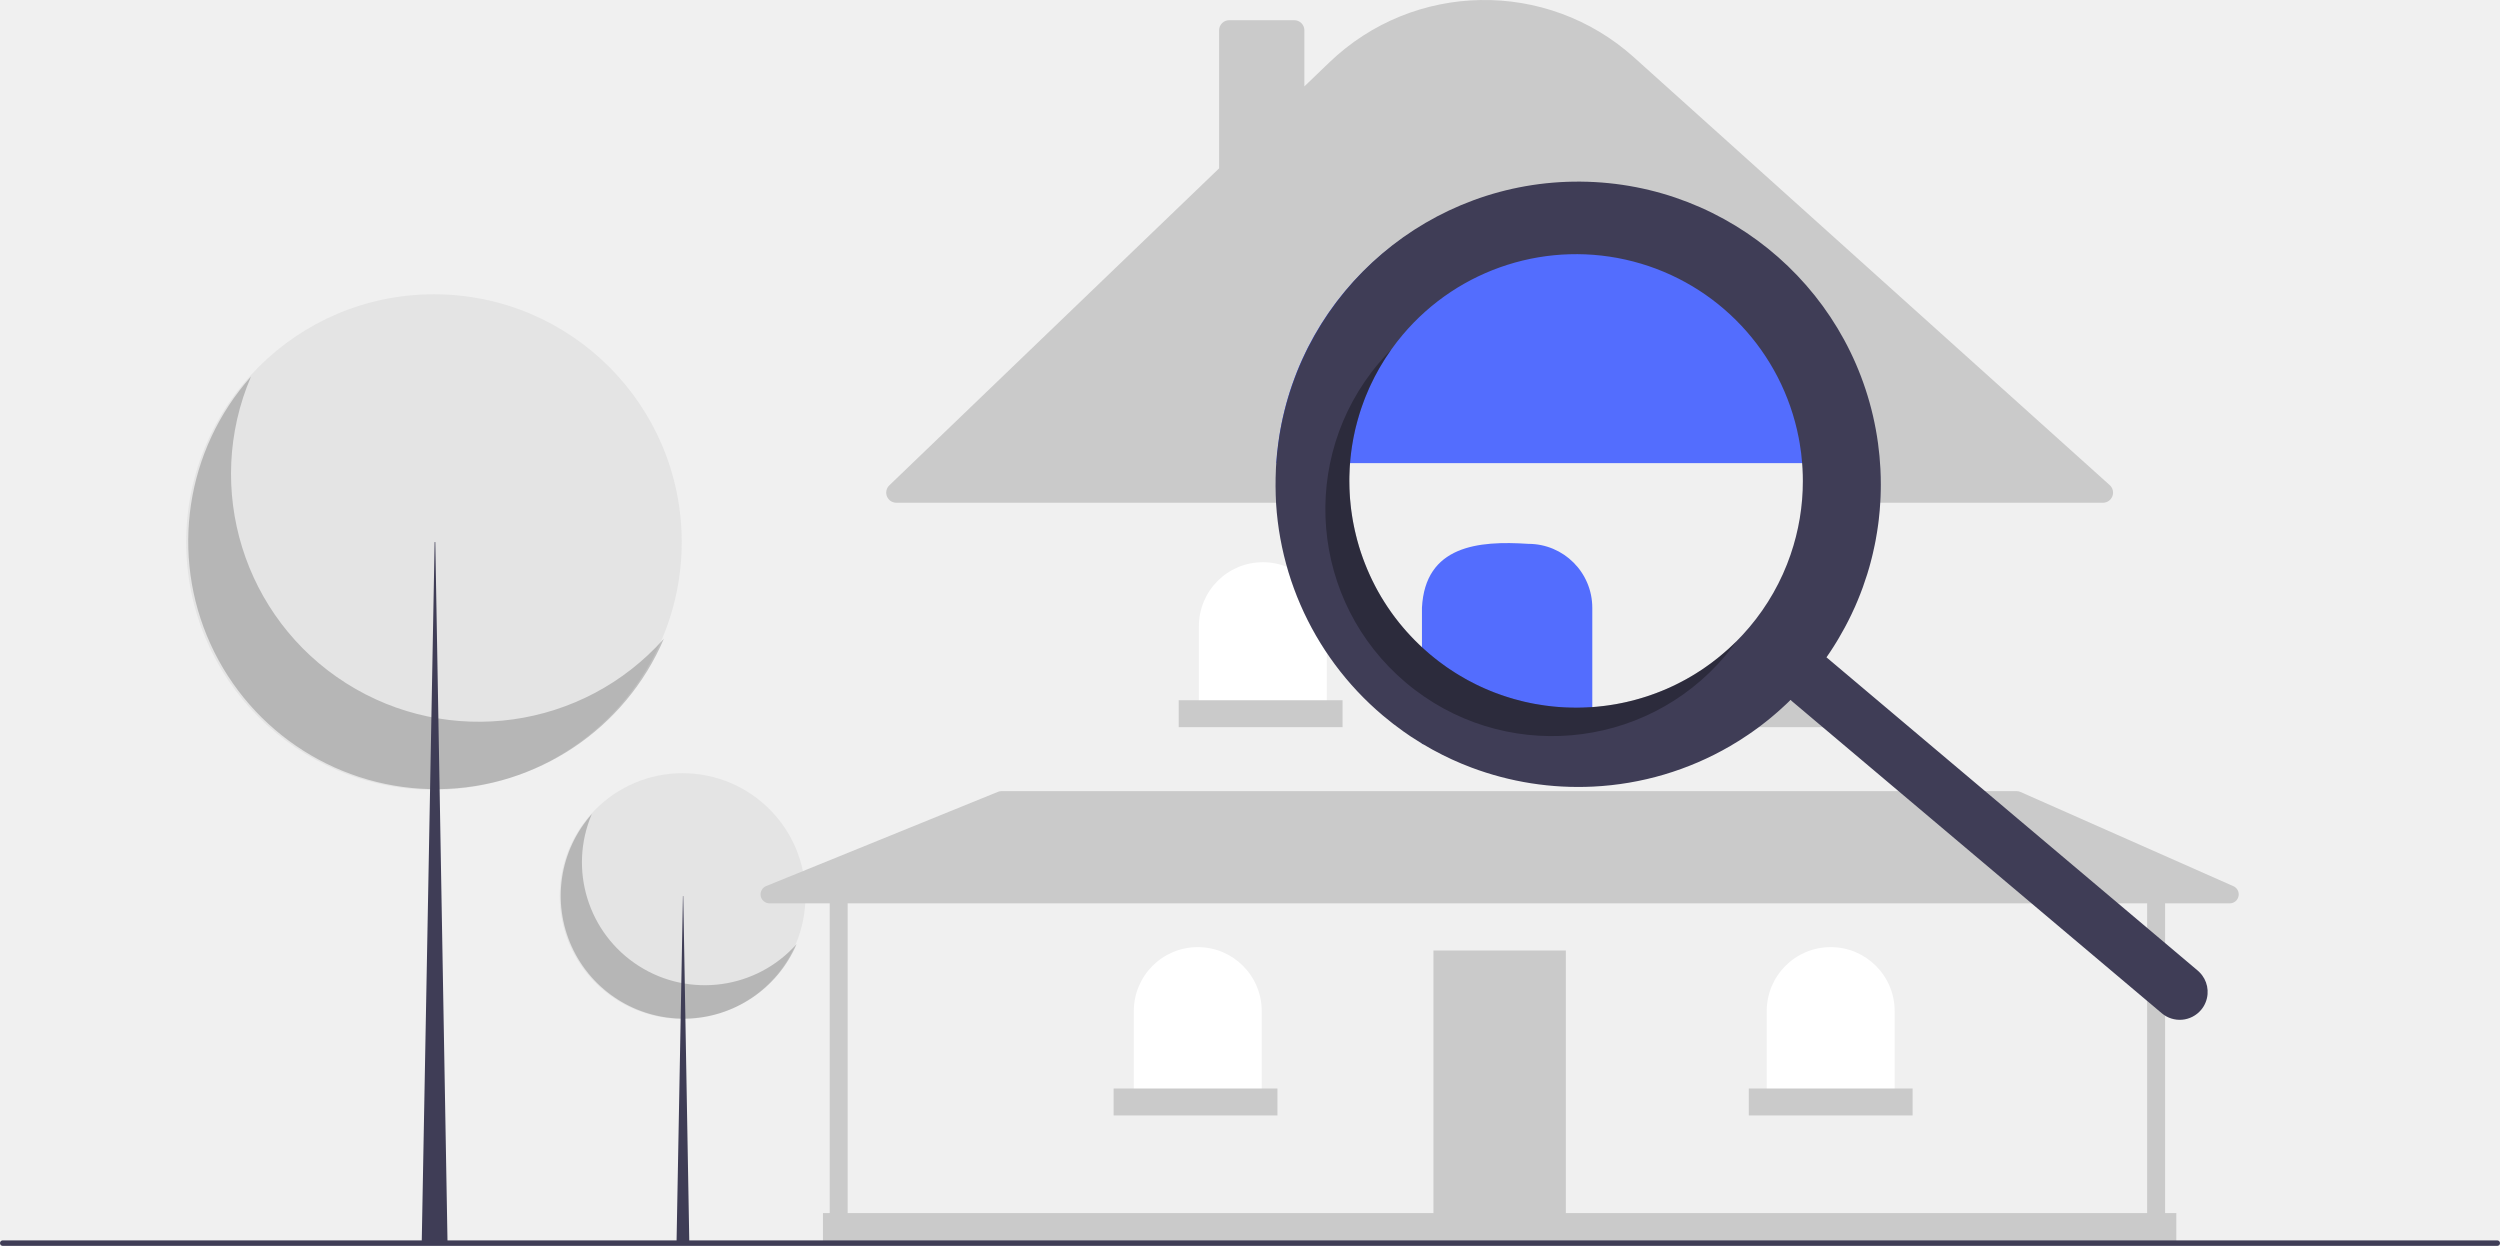
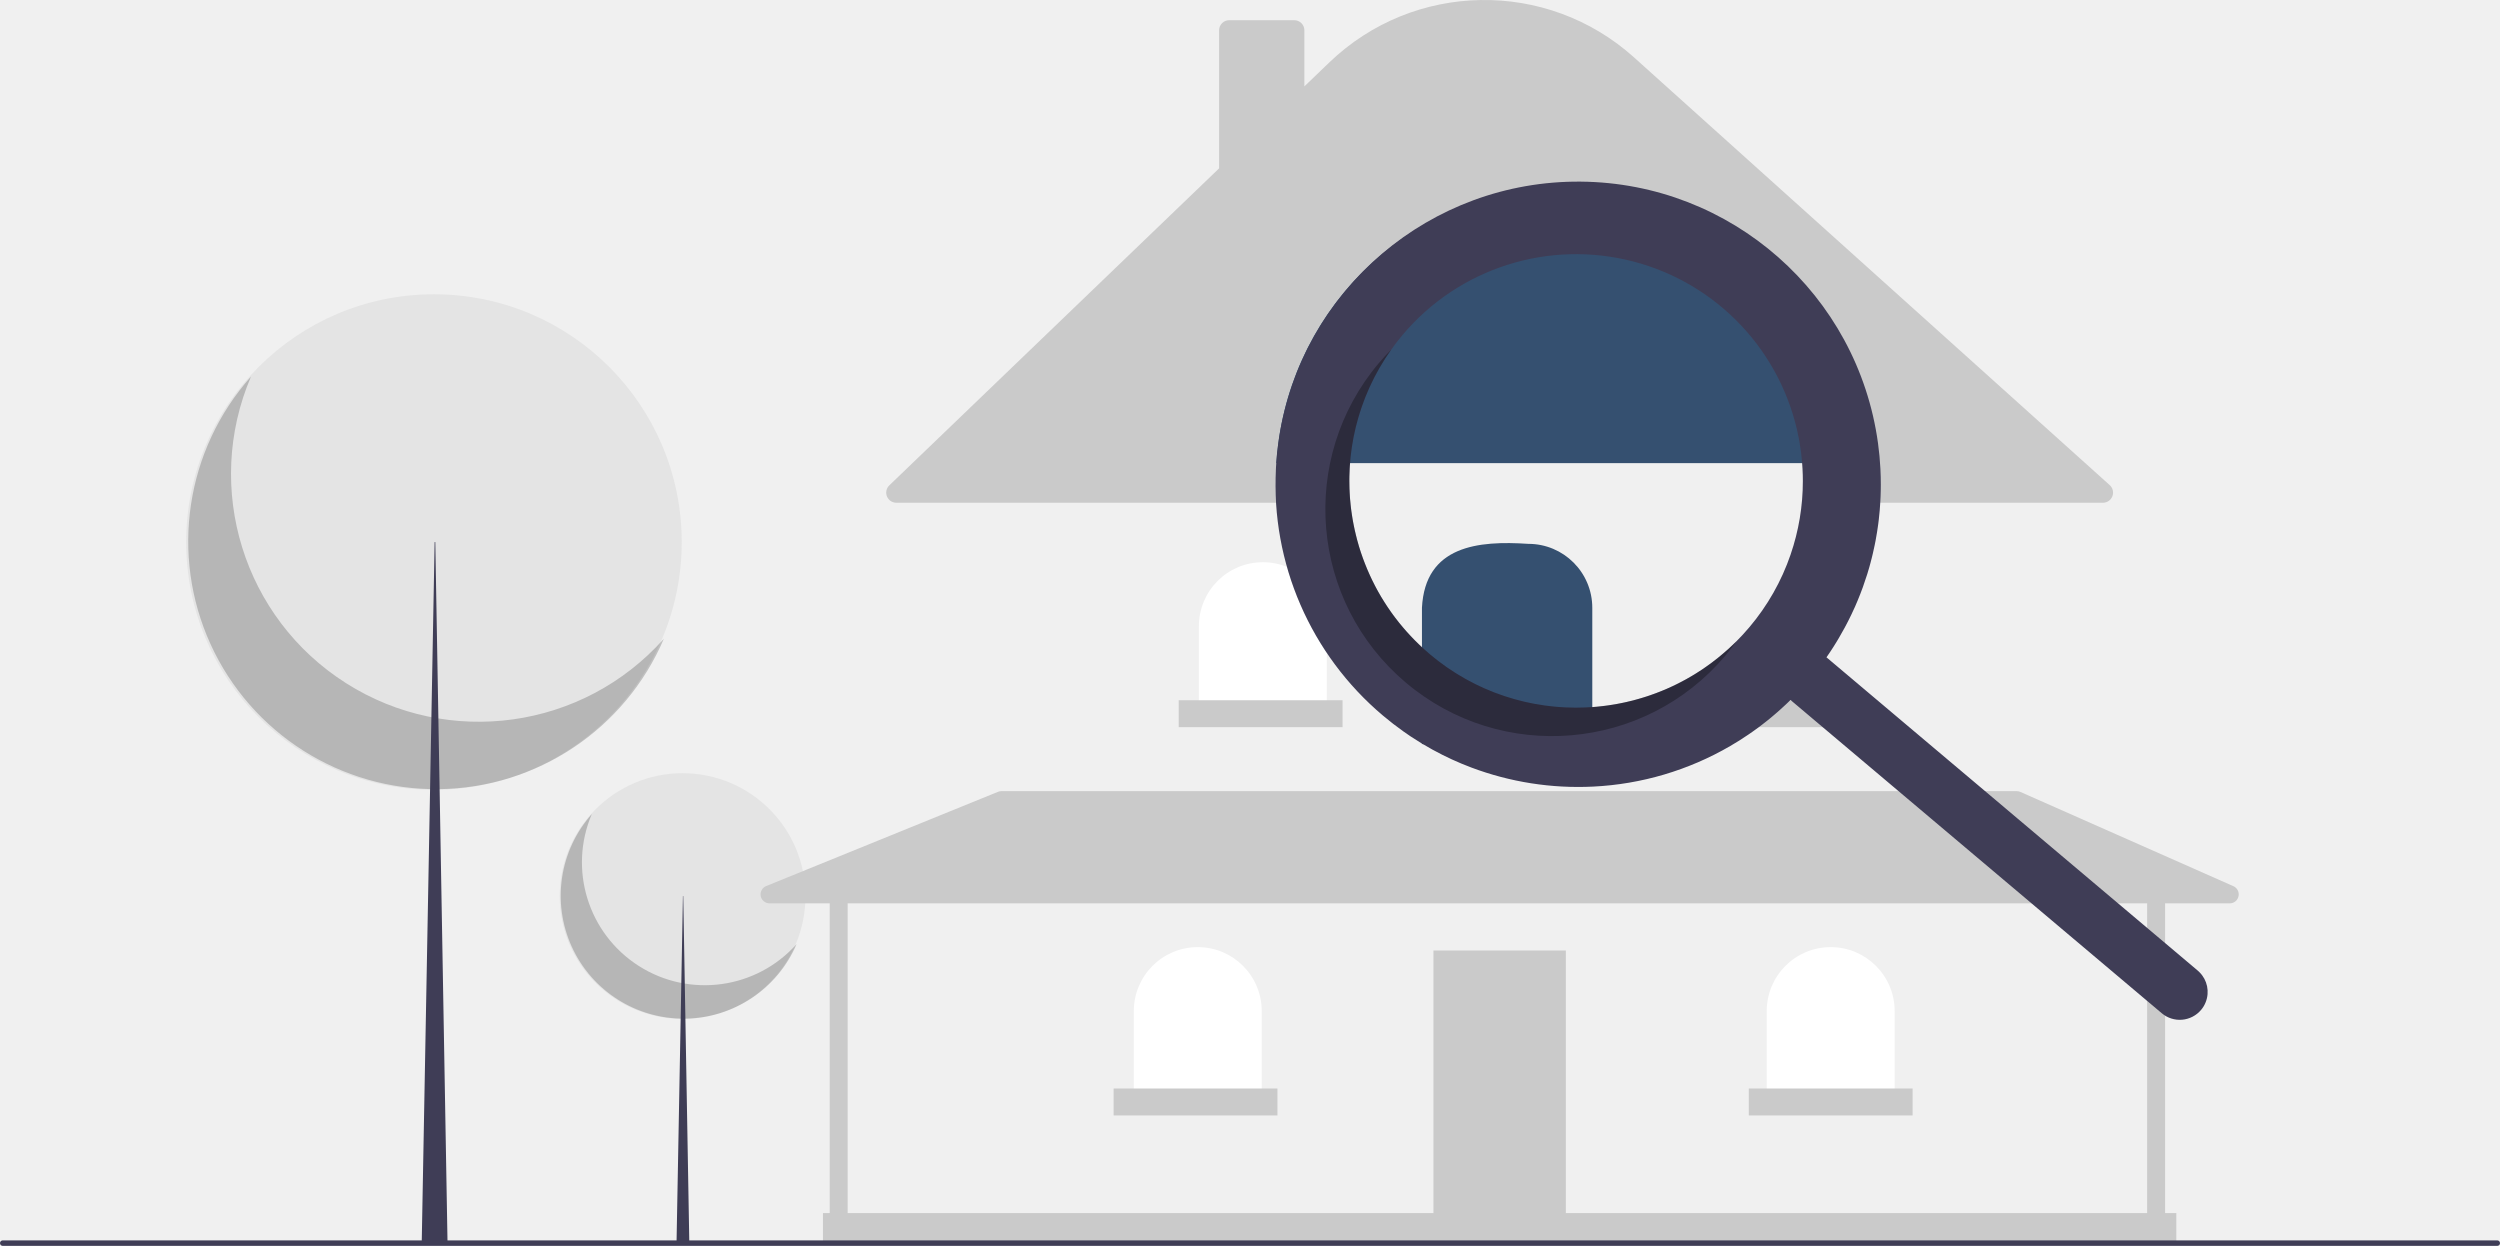
<svg xmlns="http://www.w3.org/2000/svg" id="b0a90d81-7e1f-4f8c-9d79-343dd98718ba" data-name="Layer 1" width="909" height="453" viewBox="0 0 909 453">
  <circle cx="248.187" cy="325.819" r="44.682" fill="#e4e4e4" />
  <path d="M360.695,519.474a44.686,44.686,0,0,0,74.454,47.29A44.686,44.686,0,1,1,360.695,519.474Z" transform="translate(-145.5 -223.5)" opacity="0.2" style="isolation:isolate" />
  <polygon points="248.31 325.819 248.432 325.819 250.642 452.5 245.977 452.5 248.31 325.819" fill="#3f3d56" />
  <circle cx="157.782" cy="197.087" r="90.087" fill="#e4e4e4" />
  <path d="M236.764,360.416A90.094,90.094,0,0,0,386.876,455.762,90.095,90.095,0,1,1,236.764,360.416Z" transform="translate(-145.5 -223.5)" opacity="0.2" style="isolation:isolate" />
  <polygon points="158.029 197.087 158.277 197.087 162.732 452.5 153.327 452.5 158.029 197.087" fill="#3f3d56" />
  <rect x="338.809" y="320.3" width="412.922" height="122.408" fill="#f0f0f0" />
  <rect x="521.196" y="345.597" width="48.147" height="97.11" fill="#cacaca" />
  <rect x="362.882" y="175.859" width="364.775" height="112.615" fill="#f0f0f0" />
  <path d="M910.139,406.295H471.401a3.672,3.672,0,0,1-2.545-6.32l119.907-115.256V234.517a3.676,3.676,0,0,1,3.672-3.672h23.665a3.676,3.676,0,0,1,3.672,3.672v20.396l9.057-8.706a81.373,81.373,0,0,1,110.8-1.842L912.594,399.892a3.673,3.673,0,0,1-2.455,6.403Z" transform="translate(-145.5 -223.5)" fill="#cacaca" />
  <path d="M459.176,204.421h0a23.257,23.257,0,0,1,23.257,23.257v31.418a0,0,0,0,1,0,0H435.919a0,0,0,0,1,0,0v-31.418A23.257,23.257,0,0,1,459.176,204.421Z" fill="#fff" />
  <path d="M545.27,204.829h0a23.257,23.257,0,0,1,23.257,23.257v31.418a0,0,0,0,1,0,0H522.012a0,0,0,0,1,0,0v-31.418A23.257,23.257,0,0,1,545.27,204.829Z" fill="#fff" />
  <path d="M631.363,205.237h0a23.257,23.257,0,0,1,23.257,23.257v31.418a0,0,0,0,1,0,0H608.106a0,0,0,0,1,0,0v-31.418A23.257,23.257,0,0,1,631.363,205.237Z" fill="#fff" />
  <path d="M665.637,344.373h0a23.257,23.257,0,0,1,23.257,23.257v31.418a0,0,0,0,1,0,0H642.38a0,0,0,0,1,0,0v-31.418A23.257,23.257,0,0,1,665.637,344.373Z" fill="#fff" />
  <path d="M435.511,344.373h0a23.257,23.257,0,0,1,23.257,23.257v31.418a0,0,0,0,1,0,0H412.254a0,0,0,0,1,0,0v-31.418A23.257,23.257,0,0,1,435.511,344.373Z" fill="#fff" />
  <path d="M957.557,545.711,880.097,511.437a3.264,3.264,0,0,0-1.321-.279H509.618a3.263,3.263,0,0,0-1.229.24l-84.315,34.274a3.264,3.264,0,0,0,1.229,6.288H447.179v112.615h-2.448V676H936.809V664.575h-4.08v-112.615H956.236A3.264,3.264,0,0,0,957.557,545.711Zm-31.356,118.864H453.707v-112.615H926.2Z" transform="translate(-145.5 -223.5)" fill="#cacaca" />
  <rect x="428.575" y="254.608" width="59.572" height="9.793" fill="#cacaca" />
  <rect x="515.892" y="254.608" width="59.572" height="9.793" fill="#cacaca" />
  <rect x="603.209" y="254.608" width="59.572" height="9.793" fill="#cacaca" />
  <rect x="635.851" y="395.784" width="59.572" height="9.793" fill="#cacaca" />
  <rect x="404.909" y="395.784" width="59.572" height="9.793" fill="#cacaca" />
  <path d="M1053.5,676.5h-907a1,1,0,0,1,0-2h907a1,1,0,0,1,0,2Z" transform="translate(-145.5 -223.5)" fill="#3f3d56" />
  <path d="M825.366,397.68c0,.64-.01,1.29-.02,1.93-.01.77-.03,1.53-.06,2.3-.03.67-.06,1.33-.1,1.99-.12,2.21-.31,4.41-.57,6.62-.06.56-.13,1.11-.21,1.67-.06.43-.12.87-.19,1.31-.07.49-.14.98-.22,1.47q-.24,1.56-.54,3.12c-.1.52-.2,1.04-.31,1.56-.21,1.03-.44,2.07-.68,3.1-.02.08-.04.17-.06.25-.12.51-.24,1.01-.37,1.52-.04.15-.07.29-.12.44-.09.38-.19.76-.29,1.14-.14.53-.28,1.05-.43,1.58-.24.82-.48,1.63-.73,2.45a2.581,2.581,0,0,0-.08.26c-.48,1.55-.99,3.08-1.55,4.6-.29.8-.6,1.61-.91,2.41-.31.8-.63,1.6-.96,2.39-.32.77-.65,1.54-.98,2.3-.08.18-.16.36-.25.54-.35.79-.71,1.56-1.08,2.33-.01.01-.01.03-.02.04-.29.62-.6,1.24-.91,1.85a.075.075,0,0,1-.02.05c-.3.6-.61,1.2-.93,1.79l-.51.97-.06.11c-.64,1.19-1.3,2.37-2,3.54-.15.26-.3.52-.45.77-.15.26-.31.52-.47.77q-.15.27-.33.54c-.21.34-.42.69-.64,1.03-.04.07-.09.14-.13.21-.38.59-.76,1.17-1.14,1.76-.47.71-.95,1.41-1.44,2.11l-10.86,17.38-.47-.39-.13-.12h-.01l-.43-.36-1.18-1c-.36.35-.71.7-1.07,1.04-.14.14-.29.27-.43.41-.11.1-.21.2-.32.3a104.718,104.718,0,0,1-69.98,29.75h-.03a114.298,114.298,0,0,1-57.03-13.46c-.39-.2-.77-.4-1.15-.63-2.28-1.24-4.51-2.55-6.7-3.95-.01-.01-.02-.01-.03-.02q-3.81-2.7-7.44-5.76a109.927,109.927,0,0,1-38.93-89.79c.03-.67.07-1.33.12-2q.24-3.63.74-7.23c.09-.67.19-1.34.29-2h213.78q.63,4.59.87,9.23C825.316,393.83,825.366,395.75,825.366,397.68Z" transform="translate(-145.5 -223.5)" fill="#f0f0f0" />
-   <path d="M824.346,382.67a108.092,108.092,0,0,0-213.78,0c-.1.66-.2,1.33-.29,2q-.495,3.6-.74,7.23H825.217Q824.976,387.265,824.346,382.67Z" transform="translate(-145.5 -223.5)" fill="#536dfe" />
-   <path d="M724.459,494.047H662.521V444.5c1.143-22.643,20.496-24.471,38.68-23.256a23.256,23.256,0,0,1,23.257,23.256Z" transform="translate(-145.5 -223.5)" fill="#536dfe" />
+   <path d="M824.346,382.67a108.092,108.092,0,0,0-213.78,0c-.1.66-.2,1.33-.29,2q-.495,3.6-.74,7.23H825.217Q824.976,387.265,824.346,382.67Z" transform="translate(-145.5 -223.5)" fill="#355070" />
+   <path d="M724.459,494.047H662.521V444.5c1.143-22.643,20.496-24.471,38.68-23.256a23.256,23.256,0,0,1,23.257,23.256Z" transform="translate(-145.5 -223.5)" fill="#355070" />
  <path d="M662.516,458.82V458.83c0,.01.01.01.02.01ZM637.606,382.67c-.04.25-.09.5-.13.75.04-.25.09-.5.14-.75Zm-1.24,9.23c-.03.38-.06.76-.08,1.14q.03-.57.09-1.14a1.475,1.475,0,0,1,.01-.21C636.376,391.76,636.376,391.83,636.366,391.9Zm26.15,66.93c0,.01.01.01.02.01l-.02-.02Zm-24.91-76.16c-.04.25-.09.5-.13.75.04-.25.09-.5.14-.75Zm-1.32,10.37q.03-.57.09-1.14a1.475,1.475,0,0,1,.01-.21c-.01.07-.01.14-.02.21C636.336,392.28,636.306,392.66,636.286,393.04ZM945.226,577a6.772,6.772,0,0,0-.62-.58l-.01-.01-49.52-41.79-1.28-1.08-4.87-4.11-1.22-1.03L880.766,522.54l-1.9-1.6L874.937,517.62l-2.01-1.7-18.96-15.99L843.096,490.76l-1.46-1.23-32.03-27.03c.49-.7.97-1.4,1.44-2.11.38-.59.76-1.17,1.14-1.76.04-.07.09-.14.13-.21.22-.34.43-.69.64-1.03q.18-.27.33-.54c.16-.25.32-.51.47-.77.15-.25.3-.51.45-.77.7-1.17,1.36-2.35,2-3.54l.06-.11.51-.97c.32-.59.63-1.19.93-1.79a.075.075,0,0,0,.02-.05c.31-.61.62-1.23.91-1.85.01-.01.01-.03.02-.04.37-.77.73-1.54,1.08-2.33.09-.18.17-.36.25-.54.33-.76.66-1.53.98-2.3.33-.79.65-1.59.96-2.39.31-.8.62-1.61.91-2.41q.825-2.295,1.55-4.6a2.581,2.581,0,0,1,.08-.26c.25-.82.49-1.63.73-2.45.15-.53.29-1.05.43-1.58.1-.38.2-.76.29-1.14.05-.15.08-.29.12-.44.13-.51.25-1.01.37-1.52.02-.08.04-.17.06-.25.24-1.03.47-2.07.68-3.1.11-.52.21-1.04.31-1.56.19-1.04.38-2.08.54-3.12.08-.49.15-.98.22-1.47.07-.44.13-.88.19-1.31.08-.56.15-1.11.21-1.67.26-2.21.45-4.41.57-6.62.04-.66.07-1.32.1-1.99.03-.77.05-1.53.06-2.3.01-.64.02-1.29.02-1.93,0-1.93-.05-3.85-.15-5.78q-.24-4.635-.87-9.23a110.052,110.052,0,0,0-217.78-2c-.1.66-.2,1.33-.29,2q-.495,3.6-.74,7.23c-.05.67-.09,1.33-.12,2a109.927,109.927,0,0,0,38.93,89.79q3.63,3.06,7.44,5.76c.01.01.02.01.03.02.85.6,1.7,1.19,2.56,1.77,1.37.9,2.75,1.78,4.14,2.62.11.06.22.13.33.19,1.2.72,2.41,1.41,3.62,2.08h.01a108.153,108.153,0,0,0,13.99,6.44,110.384,110.384,0,0,0,44.23,6.94h.03a109.761,109.761,0,0,0,49.91-14.77c2.21-1.28,4.39-2.65,6.52-4.11.53-.36,1.07-.73,1.59-1.1.64-.45,1.28-.92,1.92-1.39.01,0,.01-.01.02-.01a1.43,1.43,0,0,1,.15-.11c.43-.33.87-.66,1.29-.98.11-.08.22-.16.33-.25a.481.481,0,0,0,.08-.07c.25-.18.49-.38.74-.57.25-.19.49-.39.74-.59a.939.939,0,0,0,.12-.09c.28-.23.56-.45.84-.68.29-.23.57-.47.84-.7.28-.23.55-.46.83-.7.24-.2.49-.41.73-.63.08-.06.15-.13.23-.2a.713.713,0,0,1,.1-.08c.33-.28.65-.57.97-.86.08-.07.15-.14.23-.21.49-.44.98-.88,1.46-1.34.11-.1.23-.21.34-.31.11-.1.21-.2.32-.3.14-.14.29-.27.43-.41.36-.34.71-.69,1.07-1.04l1.18,1,.43.36h.01l.13.12.47.39,6.98,5.9.15.13.12.09.79.67,1.58,1.34,1.58,1.33.23.19,7.35,6.2,1.02.86,7.09,5.98,36.7,30.97,1.28,1.08,50.23,42.38,12.88,10.87,4.79,4.04a10.133,10.133,0,0,0,14.29-1.2,9.842,9.842,0,0,0,1.69-2.84A10.091,10.091,0,0,0,945.226,577ZM655.556,345.19a82.447,82.447,0,0,1,143.95,37.48c.13.67.25,1.33.36,2,.41,2.39.71,4.81.89,7.23.05.67.1,1.33.13,2,.09,1.5.13,3.01.13,4.51a82.078,82.078,0,0,1-4.46,26.74v.01a82.007,82.007,0,0,1-14.97,26.38c-.14.16-.28.33-.43.49-1.32,1.56-2.71,3.06-4.14,4.49-.01.01-.02.03-.03.04-.49.49-.99.99-1.49,1.45-1.02.99-2.06,1.93-3.12,2.83q-2.385,2.085-4.89,3.91c-.56.41-1.12.81-1.69,1.21-.56.4-1.13.78-1.7,1.16-1.14.76-2.3,1.49-3.47,2.18-.58.35-1.18.69-1.77,1.02-.59.34-1.19.66-1.79.97-.6.32-1.2.63-1.81.93-1.21.61-2.43,1.18-3.67,1.71q-.93.42-1.86.78c-.39.16-.77.32-1.16.46a3.761,3.761,0,0,1-.47.18q-.315.135-.63.24a1.816,1.816,0,0,1-.21.08c-.43.17-.85.32-1.29.47-.63.23-1.26.44-1.9.64-.64.21-1.27.41-1.91.59-.64.2-1.29.38-1.93.55-.65.18-1.29.35-1.94.5-.69.18-1.38.34-2.08.49-.61.14-1.21.26-1.82.37-.57.12-1.15.22-1.72.32-.8.14-1.6.27-2.41.38-.44.07-.87.13-1.31.17-.19.03-.37.05-.55.07-.56.08-1.12.14-1.67.19-.15.01-.29.03-.43.04-.61.06-1.23.11-1.84.16-1.31.09-2.61.15-3.92.18-.66.01-1.33.02-1.99.02s-1.32-.01-1.98-.03c0,0,0,.01-.01,0-.01.01-.01.01-.02,0a.014.014,0,0,1-.02,0,.17.17,0,0,1-.1,0c-.47,0-.94-.02-1.4-.05-.34-.01-.69-.02-1.04-.05q-.705-.03-1.41-.09c-.15,0-.3-.02-.45-.03a1.486,1.486,0,0,1-.21-.02c-.48-.04-.97-.08-1.45-.13-.24-.02-.49-.04-.73-.07-.73-.08-1.46-.17-2.18-.27-.82-.1-1.64-.22-2.45-.37-.38-.05-.75-.12-1.12-.19q-.735-.12-1.47-.27c-.51-.1-1.02-.2-1.53-.32-.41-.09-.83-.18-1.24-.28-.2-.04-.4-.09-.59-.14-1.05-.25-2.09-.52-3.12-.82-.65-.18-1.3-.37-1.94-.57-.88-.27-1.75-.56-2.62-.87-.34-.11-.67-.23-1.01-.36-.34-.11-.67-.24-1.01-.37-.31-.11-.62-.23-.92-.35-.5-.19-.99-.39-1.48-.59-1.01-.41-2-.84-2.99-1.3-.56-.27-1.12-.53-1.67-.8q-3.255-1.575-6.41-3.5c-.52-.31-1.04-.64-1.56-.97-.65-.4-1.28-.82-1.91-1.24-.35-.24-.69-.47-1.03-.71-.63-.44-1.25-.89-1.86-1.34-.32-.23-.64-.47-.95-.71-1.11-.84-2.2-1.72-3.27-2.62-.51-.43-1.02-.87-1.52-1.32-.21-.18-.42-.37-.63-.56-.24-.22-.48-.43-.71-.66l-.02-.02c-.35-.31-.7-.64-1.04-.97-.53-.5-1.05-1.01-1.55-1.53-.52-.51-1.02-1.04-1.51-1.56-.5-.52-.98-1.05-1.45-1.59q-.72-.795-1.41-1.62c-.45-.52-.89-1.06-1.31-1.59q-1.53-1.89-2.92-3.85c-.43-.6-.84-1.2-1.24-1.81-.43-.62-.84-1.25-1.23-1.88-.41-.63-.8-1.27-1.18-1.92a.209.209,0,0,0-.04-.06c-.75-1.27-1.47-2.55-2.14-3.85q-1.035-1.98-1.95-4c-.31-.67-.61-1.35-.89-2.03-.58-1.37-1.12-2.74-1.62-4.13-.25-.67-.48-1.34-.71-2.02a.495.495,0,0,0-.04-.13c-.46-1.38-.88-2.77-1.25-4.17-.01-.02-.01-.04-.02-.06-.19-.69-.37-1.38-.53-2.08-.16-.61-.3-1.22-.43-1.84-.15-.69-.3-1.38-.43-2.08-.07-.36-.14-.72-.2-1.08-.06-.3-.11-.61-.16-.91-.05-.3-.1-.61-.15-.92q-.15-.915-.27-1.83c-.1-.72-.18-1.44-.26-2.17-.09-.87-.17-1.74-.24-2.62-.05-.59-.08-1.19-.11-1.79-.03-.55-.06-1.1-.07-1.65a.139.139,0,0,1,0-.09.014.014,0,0,1,0-.02c-.01-.01-.01-.01,0-.02a.014.014,0,0,1,0-.02c-.01-.22-.02-.44-.02-.66q-.03-.975-.03-1.95c0-.59.01-1.17.02-1.76q.03-1.23.09-2.46c0-.18.02-.35.03-.53.01-.18.02-.35.03-.53q.03-.57.09-1.14a1.475,1.475,0,0,1,.01-.21c.03-.43.07-.86.11-1.29.08-.86.18-1.73.29-2.59.06-.43.11-.86.18-1.29.04-.3.09-.61.14-.92q.06-.465.15-.93c.07-.41.14-.83.22-1.25.04-.25.09-.5.14-.75q.285-1.5.63-3c.23-1.01.49-2.01.77-3.01.27-1.01.57-2.02.89-3.03.15-.51.31-1.01.49-1.51.33-1.01.68-2.01,1.07-3,.18-.49.37-.99.58-1.48.4-.99.82-1.98,1.25-2.95.22-.49.44-.98.68-1.47.45-.97.92-1.94,1.43-2.89.49-.97,1.02-1.92,1.56-2.86s1.1-1.88,1.69-2.81c.27-.46.57-.93.88-1.38.6-.92,1.23-1.84,1.87-2.74C652.697,348.72,654.086,346.93,655.556,345.19ZM636.366,391.9c-.03.38-.06.76-.08,1.14q.03-.57.09-1.14a1.475,1.475,0,0,1,.01-.21C636.376,391.76,636.376,391.83,636.366,391.9Zm1.24-9.23c-.04.25-.09.5-.13.75.04-.25.09-.5.14-.75Zm24.91,76.15V458.83c0,.01.01.01.02.01Z" transform="translate(-145.5 -223.5)" fill="#3f3d56" />
  <path d="M665.398,461.379a82.455,82.455,0,0,1-13.991-110.84q-2.365,2.381-4.572,4.988A82.45,82.45,0,1,0,772.864,461.87q2.202-2.61,4.148-5.346A82.455,82.455,0,0,1,665.398,461.379Z" transform="translate(-145.5 -223.5)" opacity="0.3" style="isolation:isolate" />
</svg>
